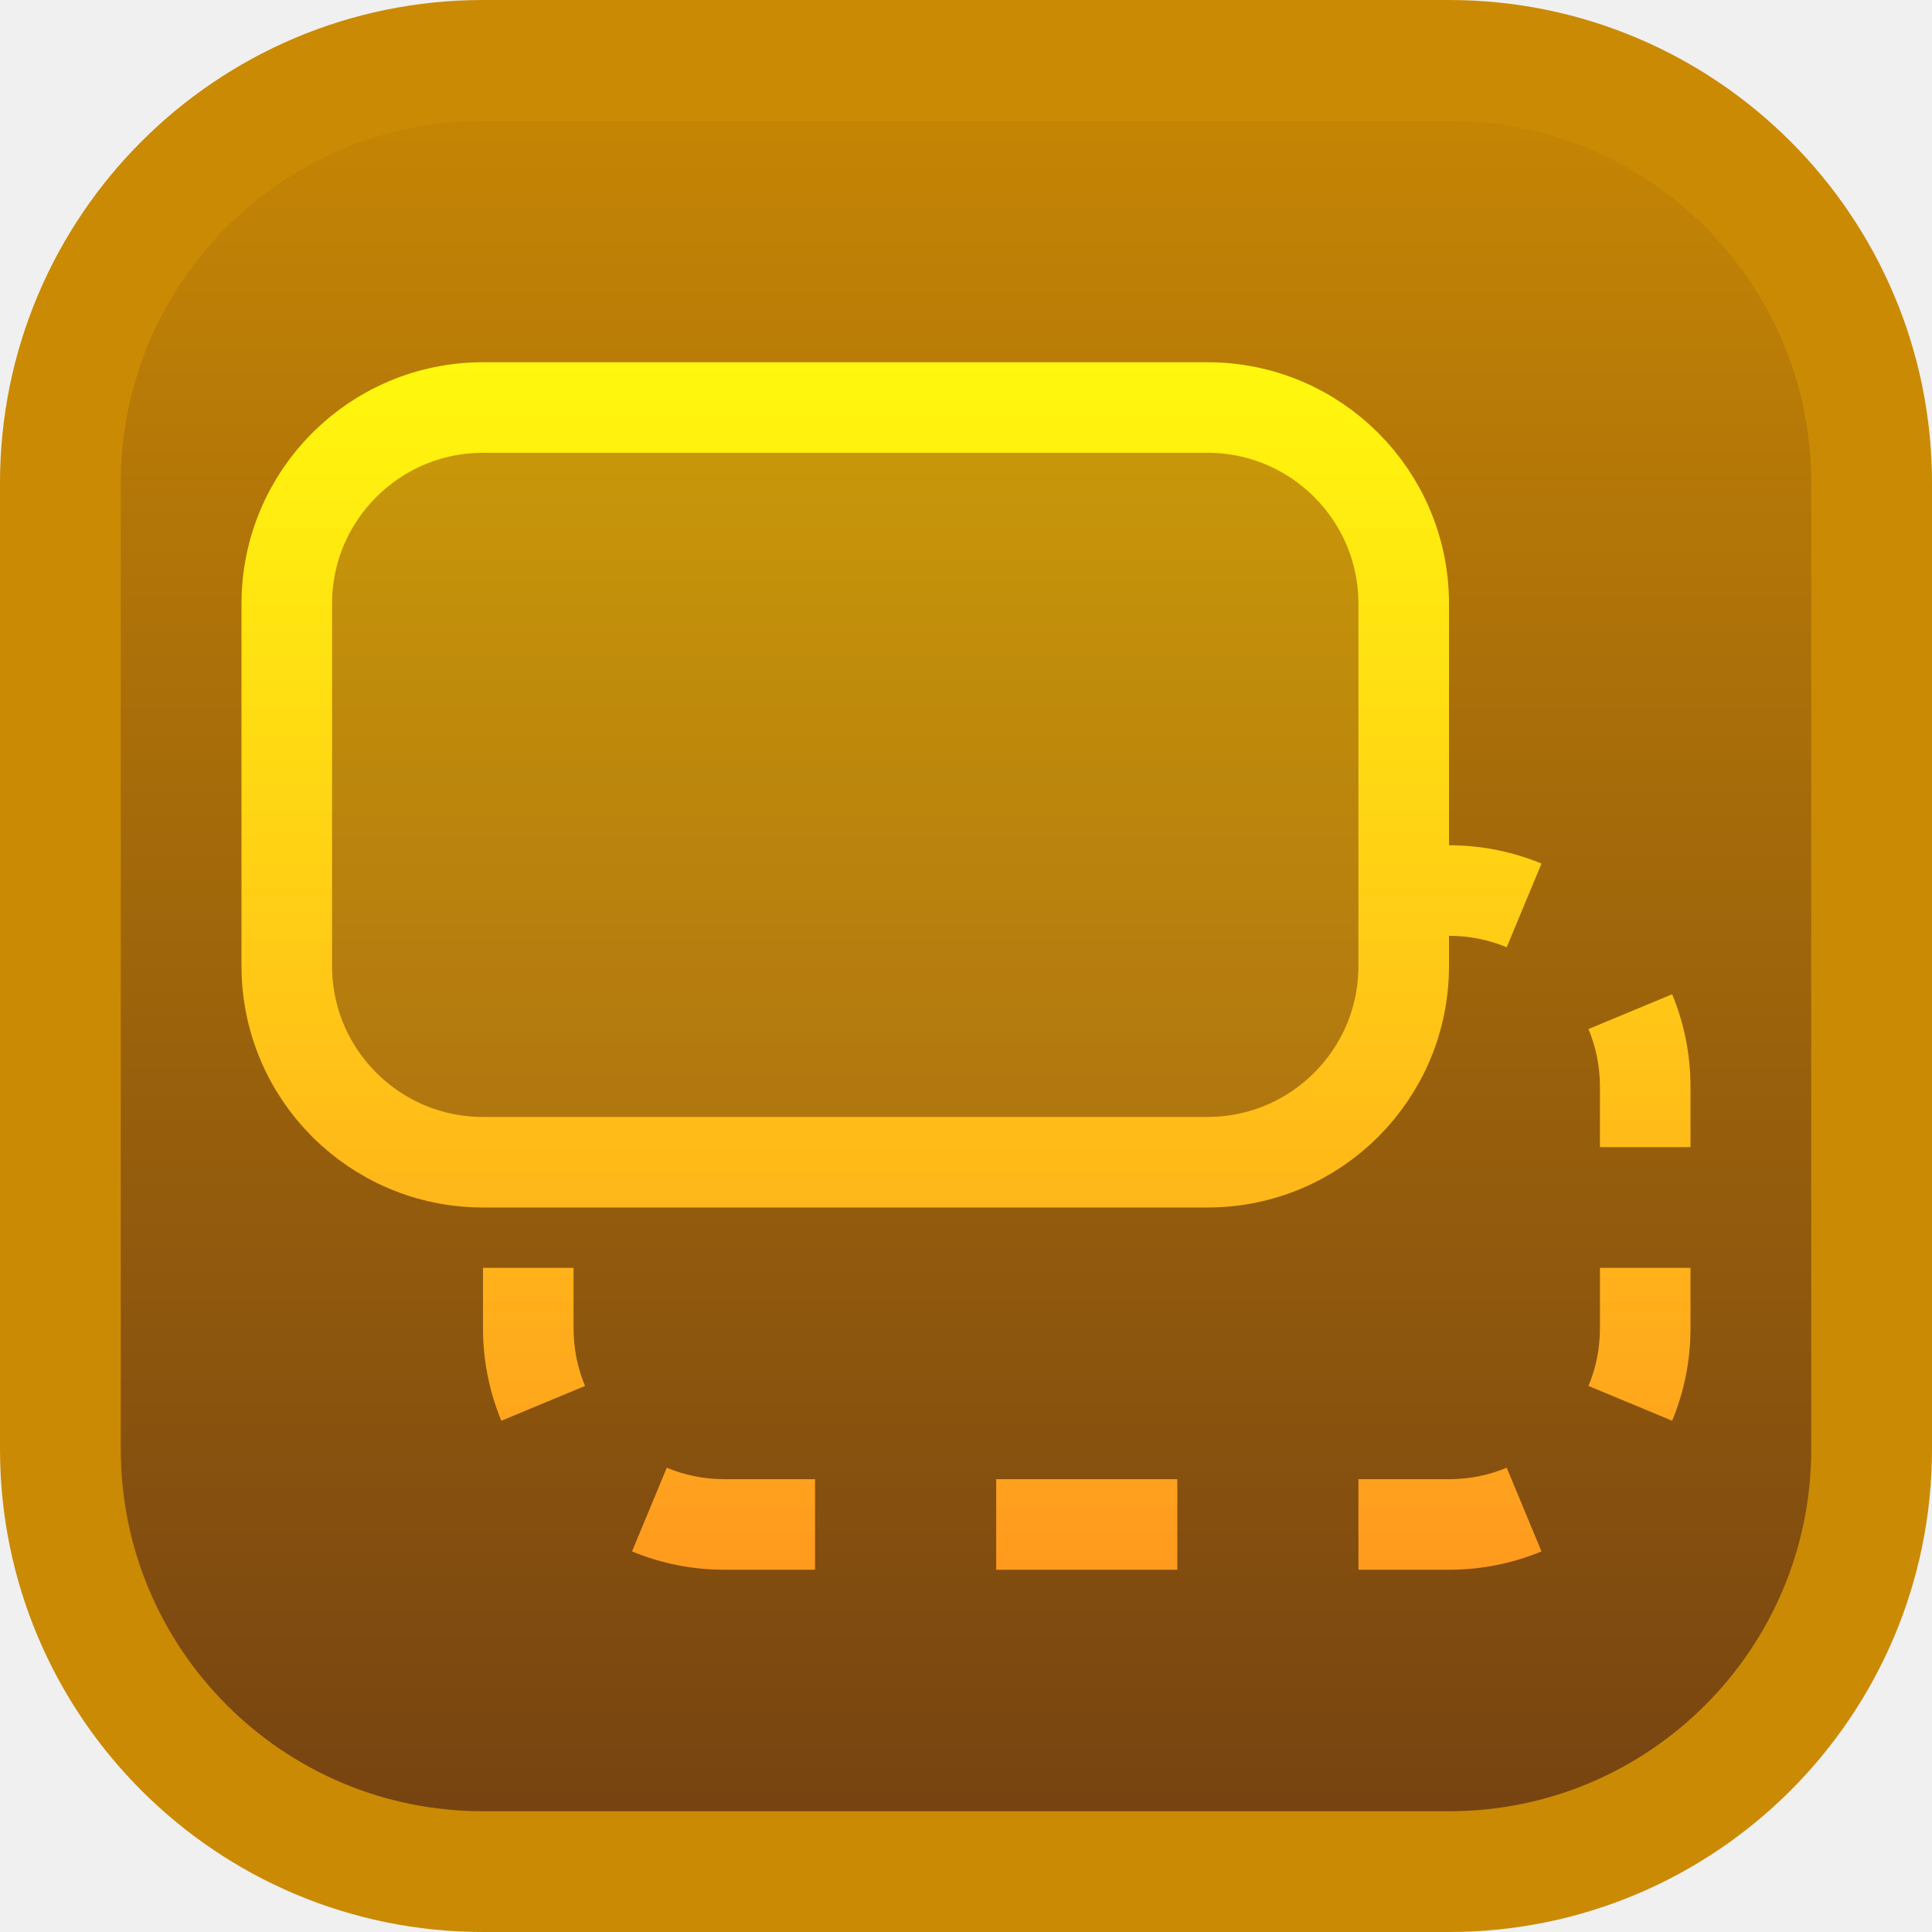
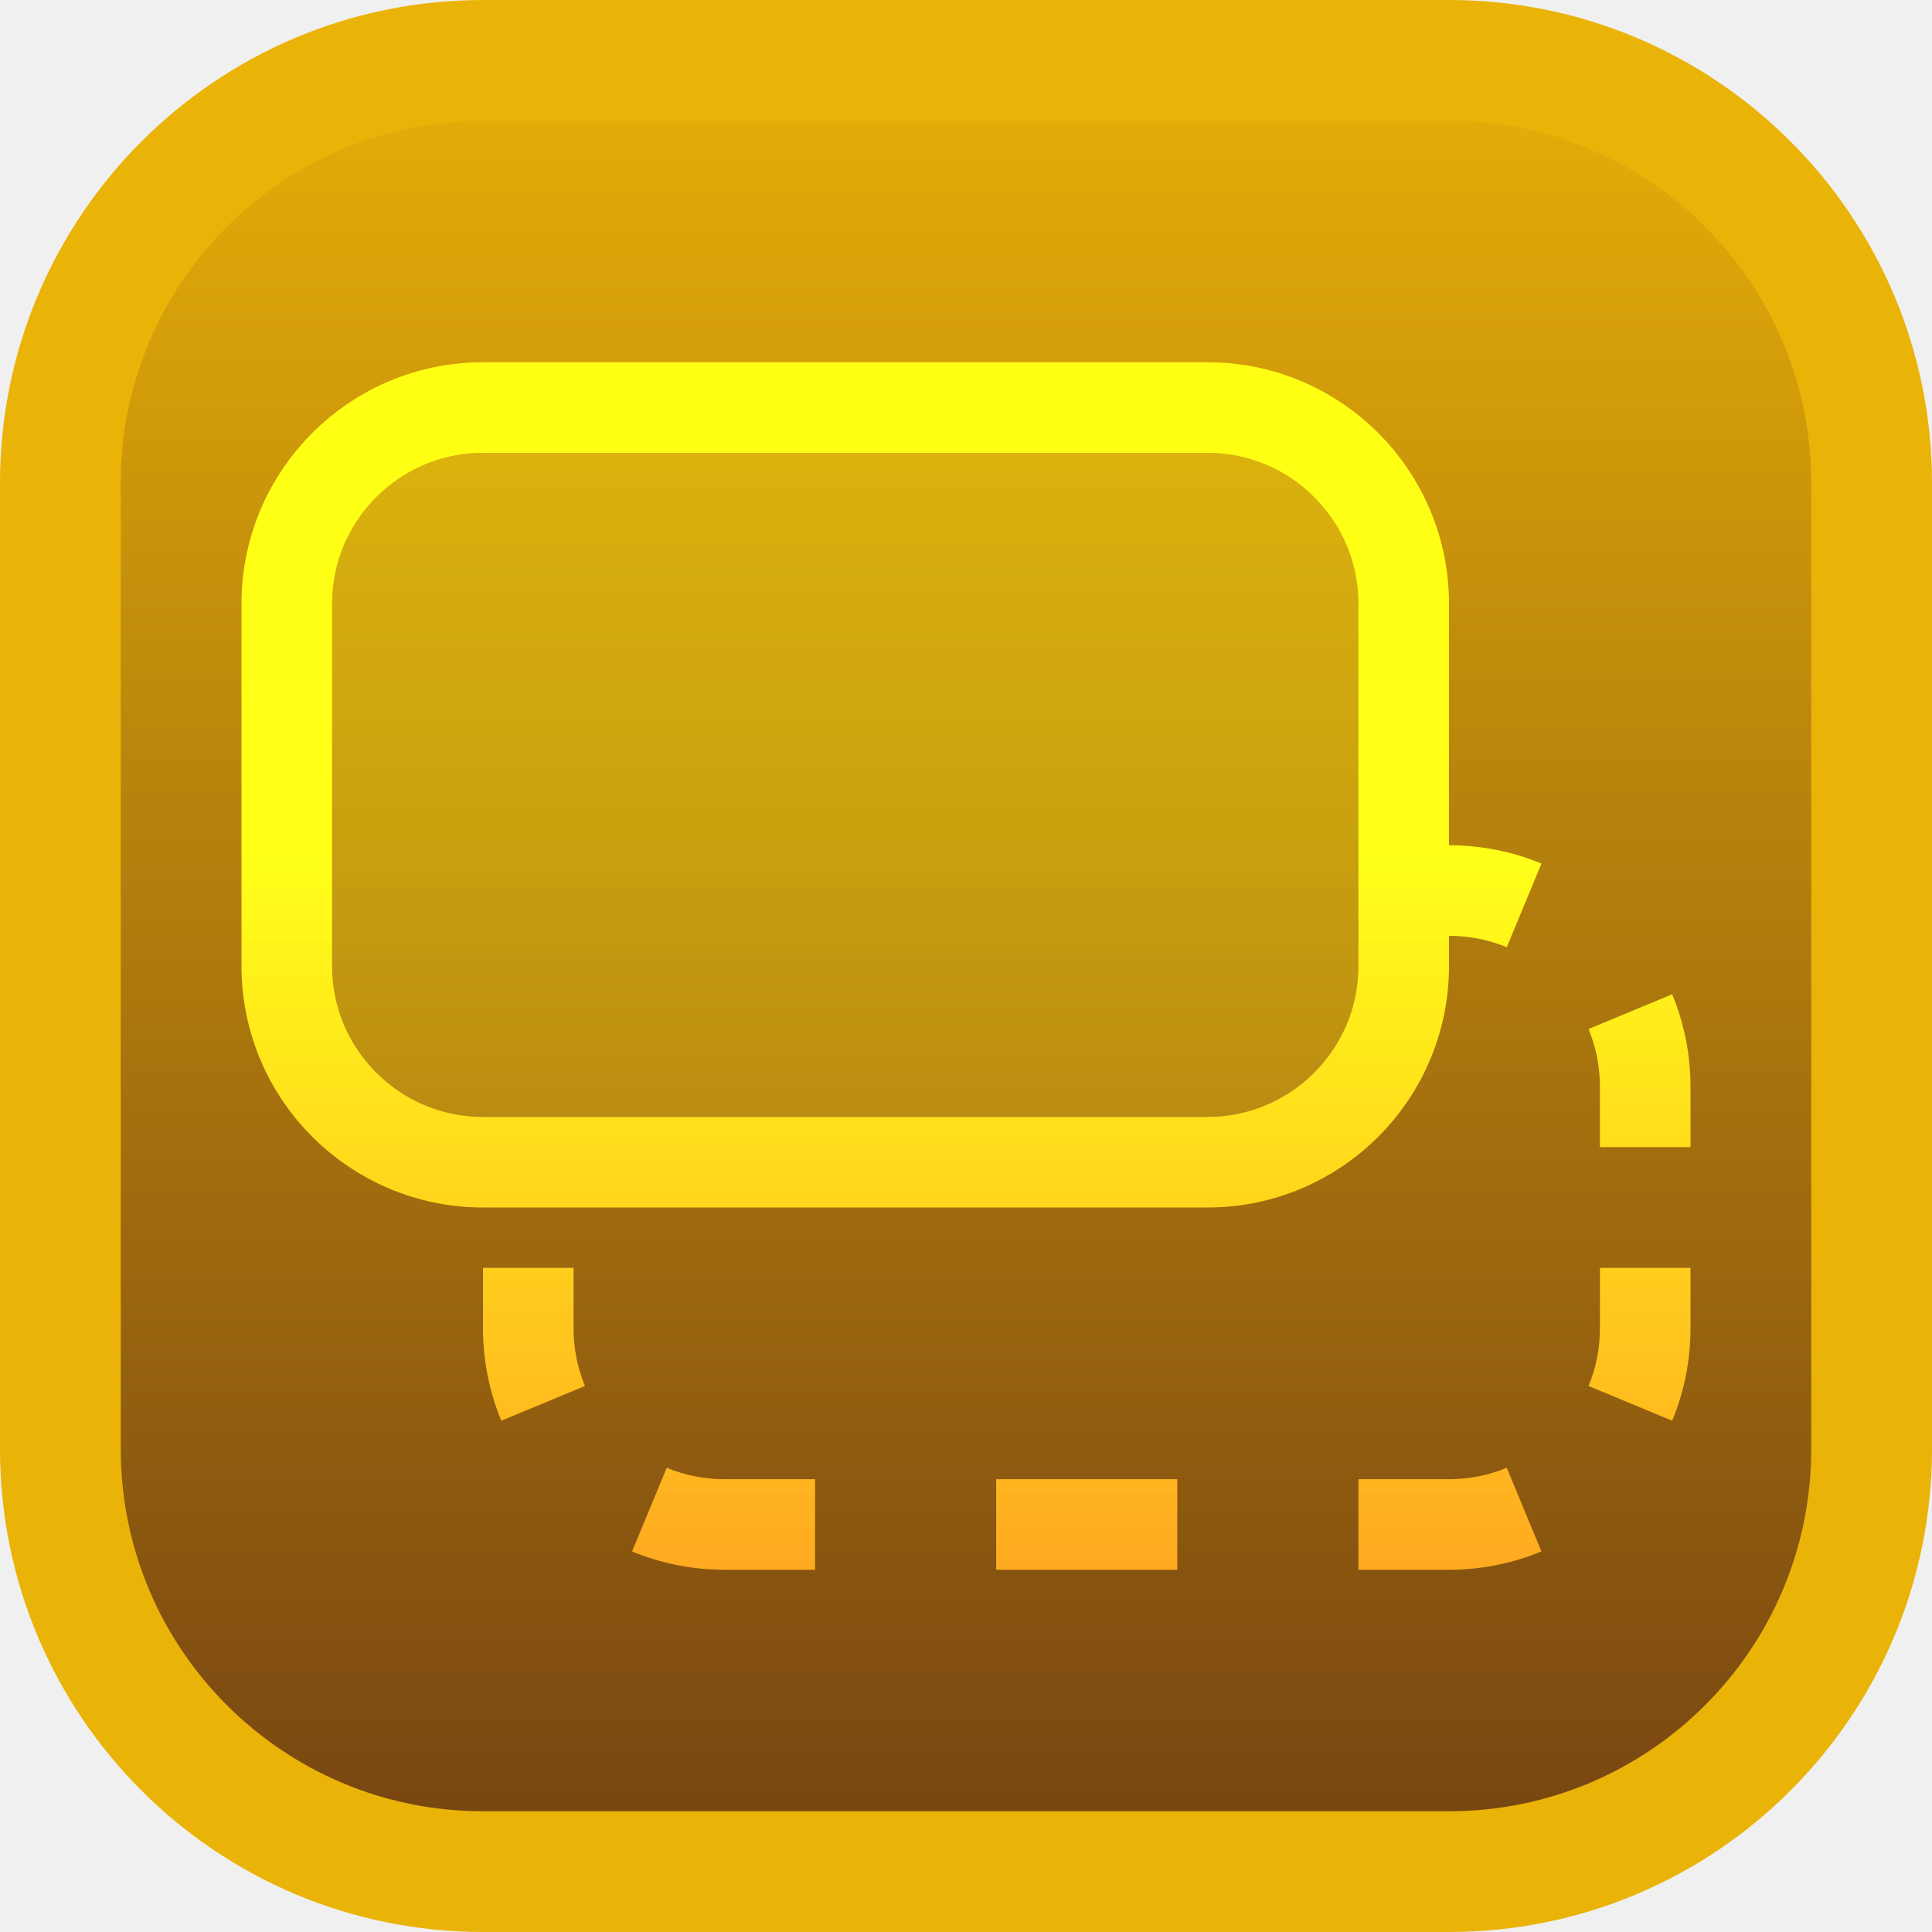
- <svg xmlns="http://www.w3.org/2000/svg" width="16" height="16" viewBox="0 0 16 16" fill="none">
-   <rect x="0.5" y="0.5" width="15" height="15" rx="3.5" fill="url(#paint0_linear_6_25)" stroke="#CA8A04" />
+ <svg xmlns="http://www.w3.org/2000/svg" width="240" height="240" viewBox="0 0 240 240" fill="none">
+   <rect x="7.5" y="7.5" width="225" height="225" rx="52.5" fill="url(#paint0_linear_11_20)" stroke="#EAB308" stroke-width="15" />
  <g style="mix-blend-mode:overlay">
-     <rect x="2.375" y="3.375" width="9.25" height="6.25" rx="1.625" fill="white" fill-opacity="0.25" />
-     <rect x="2.375" y="3.375" width="9.25" height="6.25" rx="1.625" stroke="white" stroke-width="0.75" />
+     <rect x="35.625" y="50.625" width="138.75" height="93.75" rx="24.375" fill="white" fill-opacity="0.25" />
+     <rect x="35.625" y="50.625" width="138.75" height="93.75" rx="24.375" stroke="white" stroke-width="11.25" />
  </g>
  <g style="mix-blend-mode:overlay">
-     <path fill-rule="evenodd" clip-rule="evenodd" d="M12 7.75C12.171 7.75 12.332 7.784 12.478 7.845L12.622 7.498L12.766 7.152C12.53 7.054 12.271 7 12 7V7.75ZM5.378 12.502L5.234 12.848C5.47 12.946 5.729 13 6 13H6.75V12.625V12.25H6C5.829 12.25 5.668 12.216 5.522 12.155L5.378 12.502ZM11.25 12.625V13H12C12.271 13 12.53 12.946 12.766 12.848L12.622 12.502L12.478 12.155C12.332 12.216 12.171 12.25 12 12.25H11.25V12.625ZM13.625 9.5H14V9C14 8.729 13.946 8.47 13.848 8.234L13.502 8.378L13.155 8.522C13.216 8.668 13.25 8.829 13.25 9V9.5H13.625ZM4.375 10.5H4V11C4 11.271 4.054 11.53 4.152 11.766L4.498 11.622L4.845 11.478C4.784 11.332 4.75 11.171 4.75 11V10.5H4.375ZM13.625 10.5H14V11C14 11.271 13.946 11.53 13.848 11.766L13.502 11.622L13.155 11.478C13.216 11.332 13.25 11.171 13.25 11V10.5H13.625ZM9.75 12.625V13H8.25V12.625V12.25H9.75V12.625Z" fill="white" />
+     <path fill-rule="evenodd" clip-rule="evenodd" d="M180 116.25C182.563 116.25 184.979 116.758 187.174 117.668L189.329 112.472L191.484 107.276C187.946 105.81 184.068 105 180 105V116.25ZM80.671 187.528L78.516 192.724C82.054 194.19 85.932 195 90 195H101.25V189.375V183.75H90C87.437 183.75 85.021 183.242 82.826 182.332L80.671 187.528ZM168.75 189.375V195H180C184.068 195 187.946 194.19 191.484 192.724L189.329 187.528L187.174 182.332C184.979 183.242 182.563 183.75 180 183.75H168.75V189.375ZM204.375 142.5H210V135C210 130.932 209.19 127.054 207.724 123.516L202.528 125.671L197.332 127.826C198.242 130.021 198.75 132.437 198.75 135V142.5H204.375ZM65.625 157.5H60V165C60 169.068 60.81 172.946 62.276 176.484L67.472 174.329L72.668 172.174C71.758 169.979 71.25 167.563 71.25 165V157.5H65.625ZM204.375 157.5H210V165C210 169.068 209.19 172.946 207.724 176.484L202.528 174.329L197.332 172.174C198.242 169.979 198.75 167.563 198.75 165V157.5H204.375ZM146.25 189.375V195H123.75V189.375V183.75H146.25V189.375Z" fill="white" />
  </g>
  <defs>
-     <linearGradient id="paint0_linear_6_25" x1="8" y1="0" x2="8" y2="16" gradientUnits="userSpaceOnUse">
-       <stop stop-color="#CA8A04" />
+     <linearGradient id="paint0_linear_11_20" x1="120" y1="0" x2="120" y2="240" gradientUnits="userSpaceOnUse">
+       <stop stop-color="#EAB308" />
      <stop offset="1" stop-color="#713F12" />
    </linearGradient>
  </defs>
</svg>
